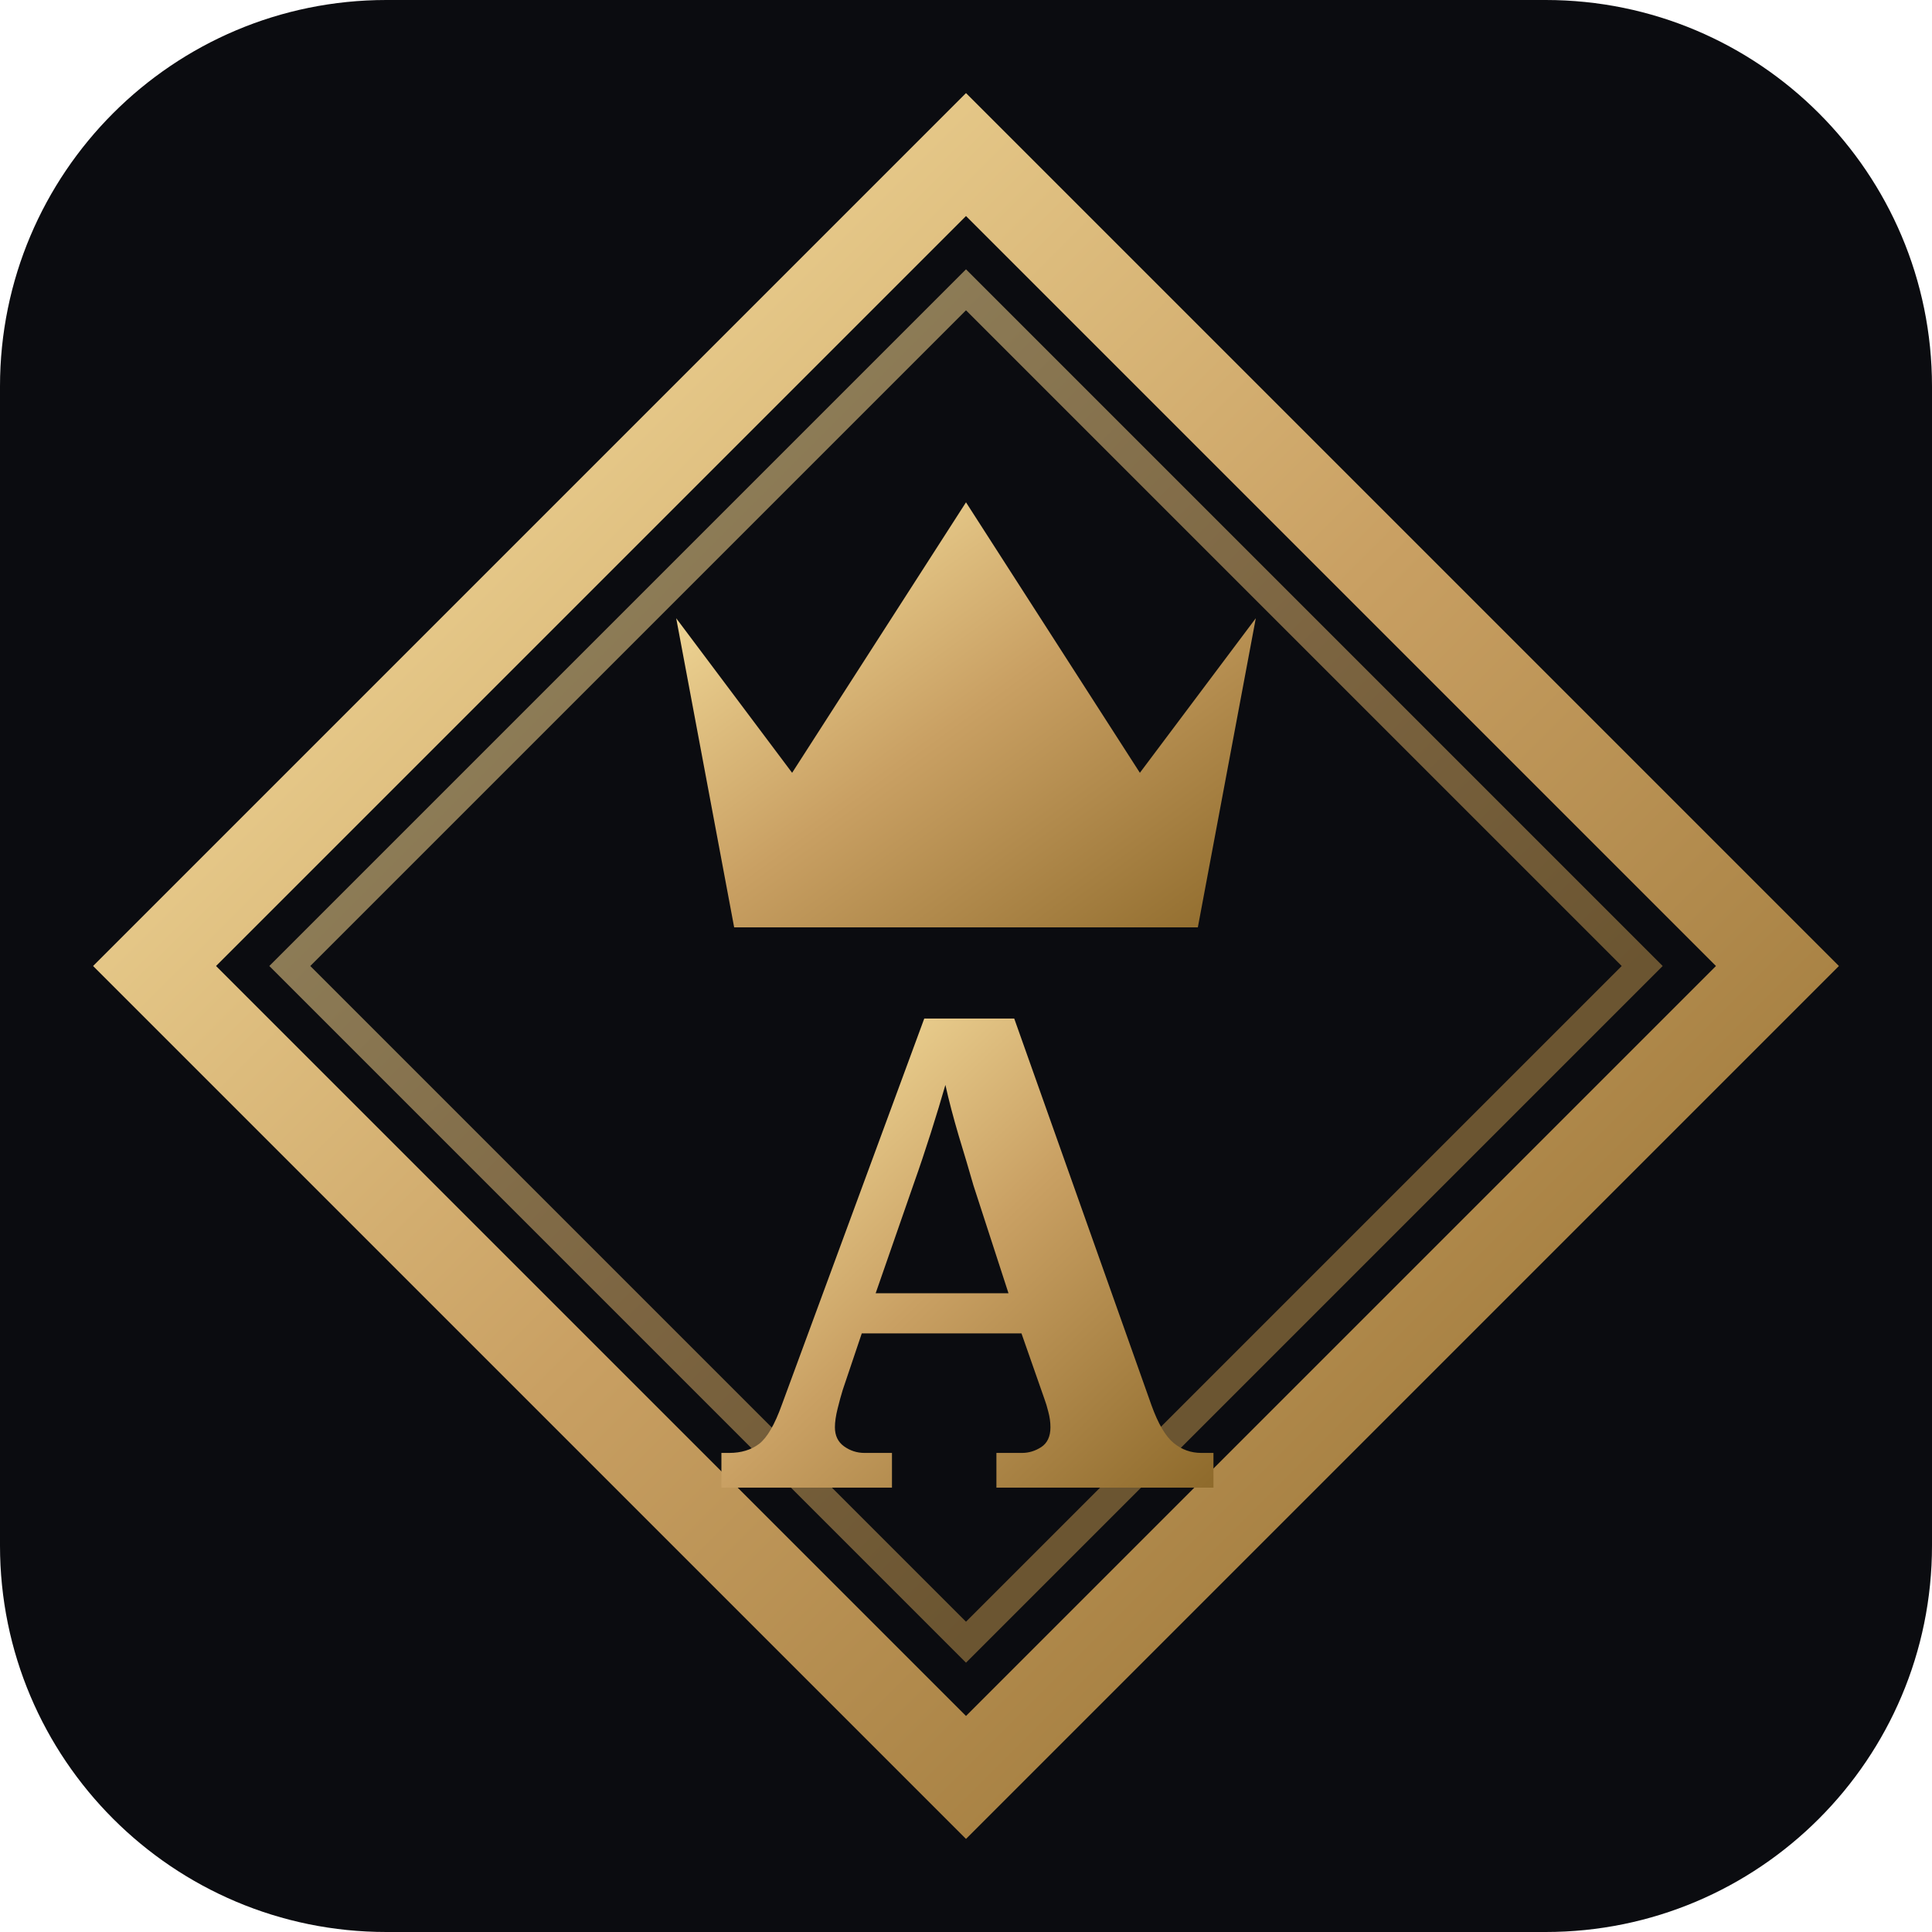
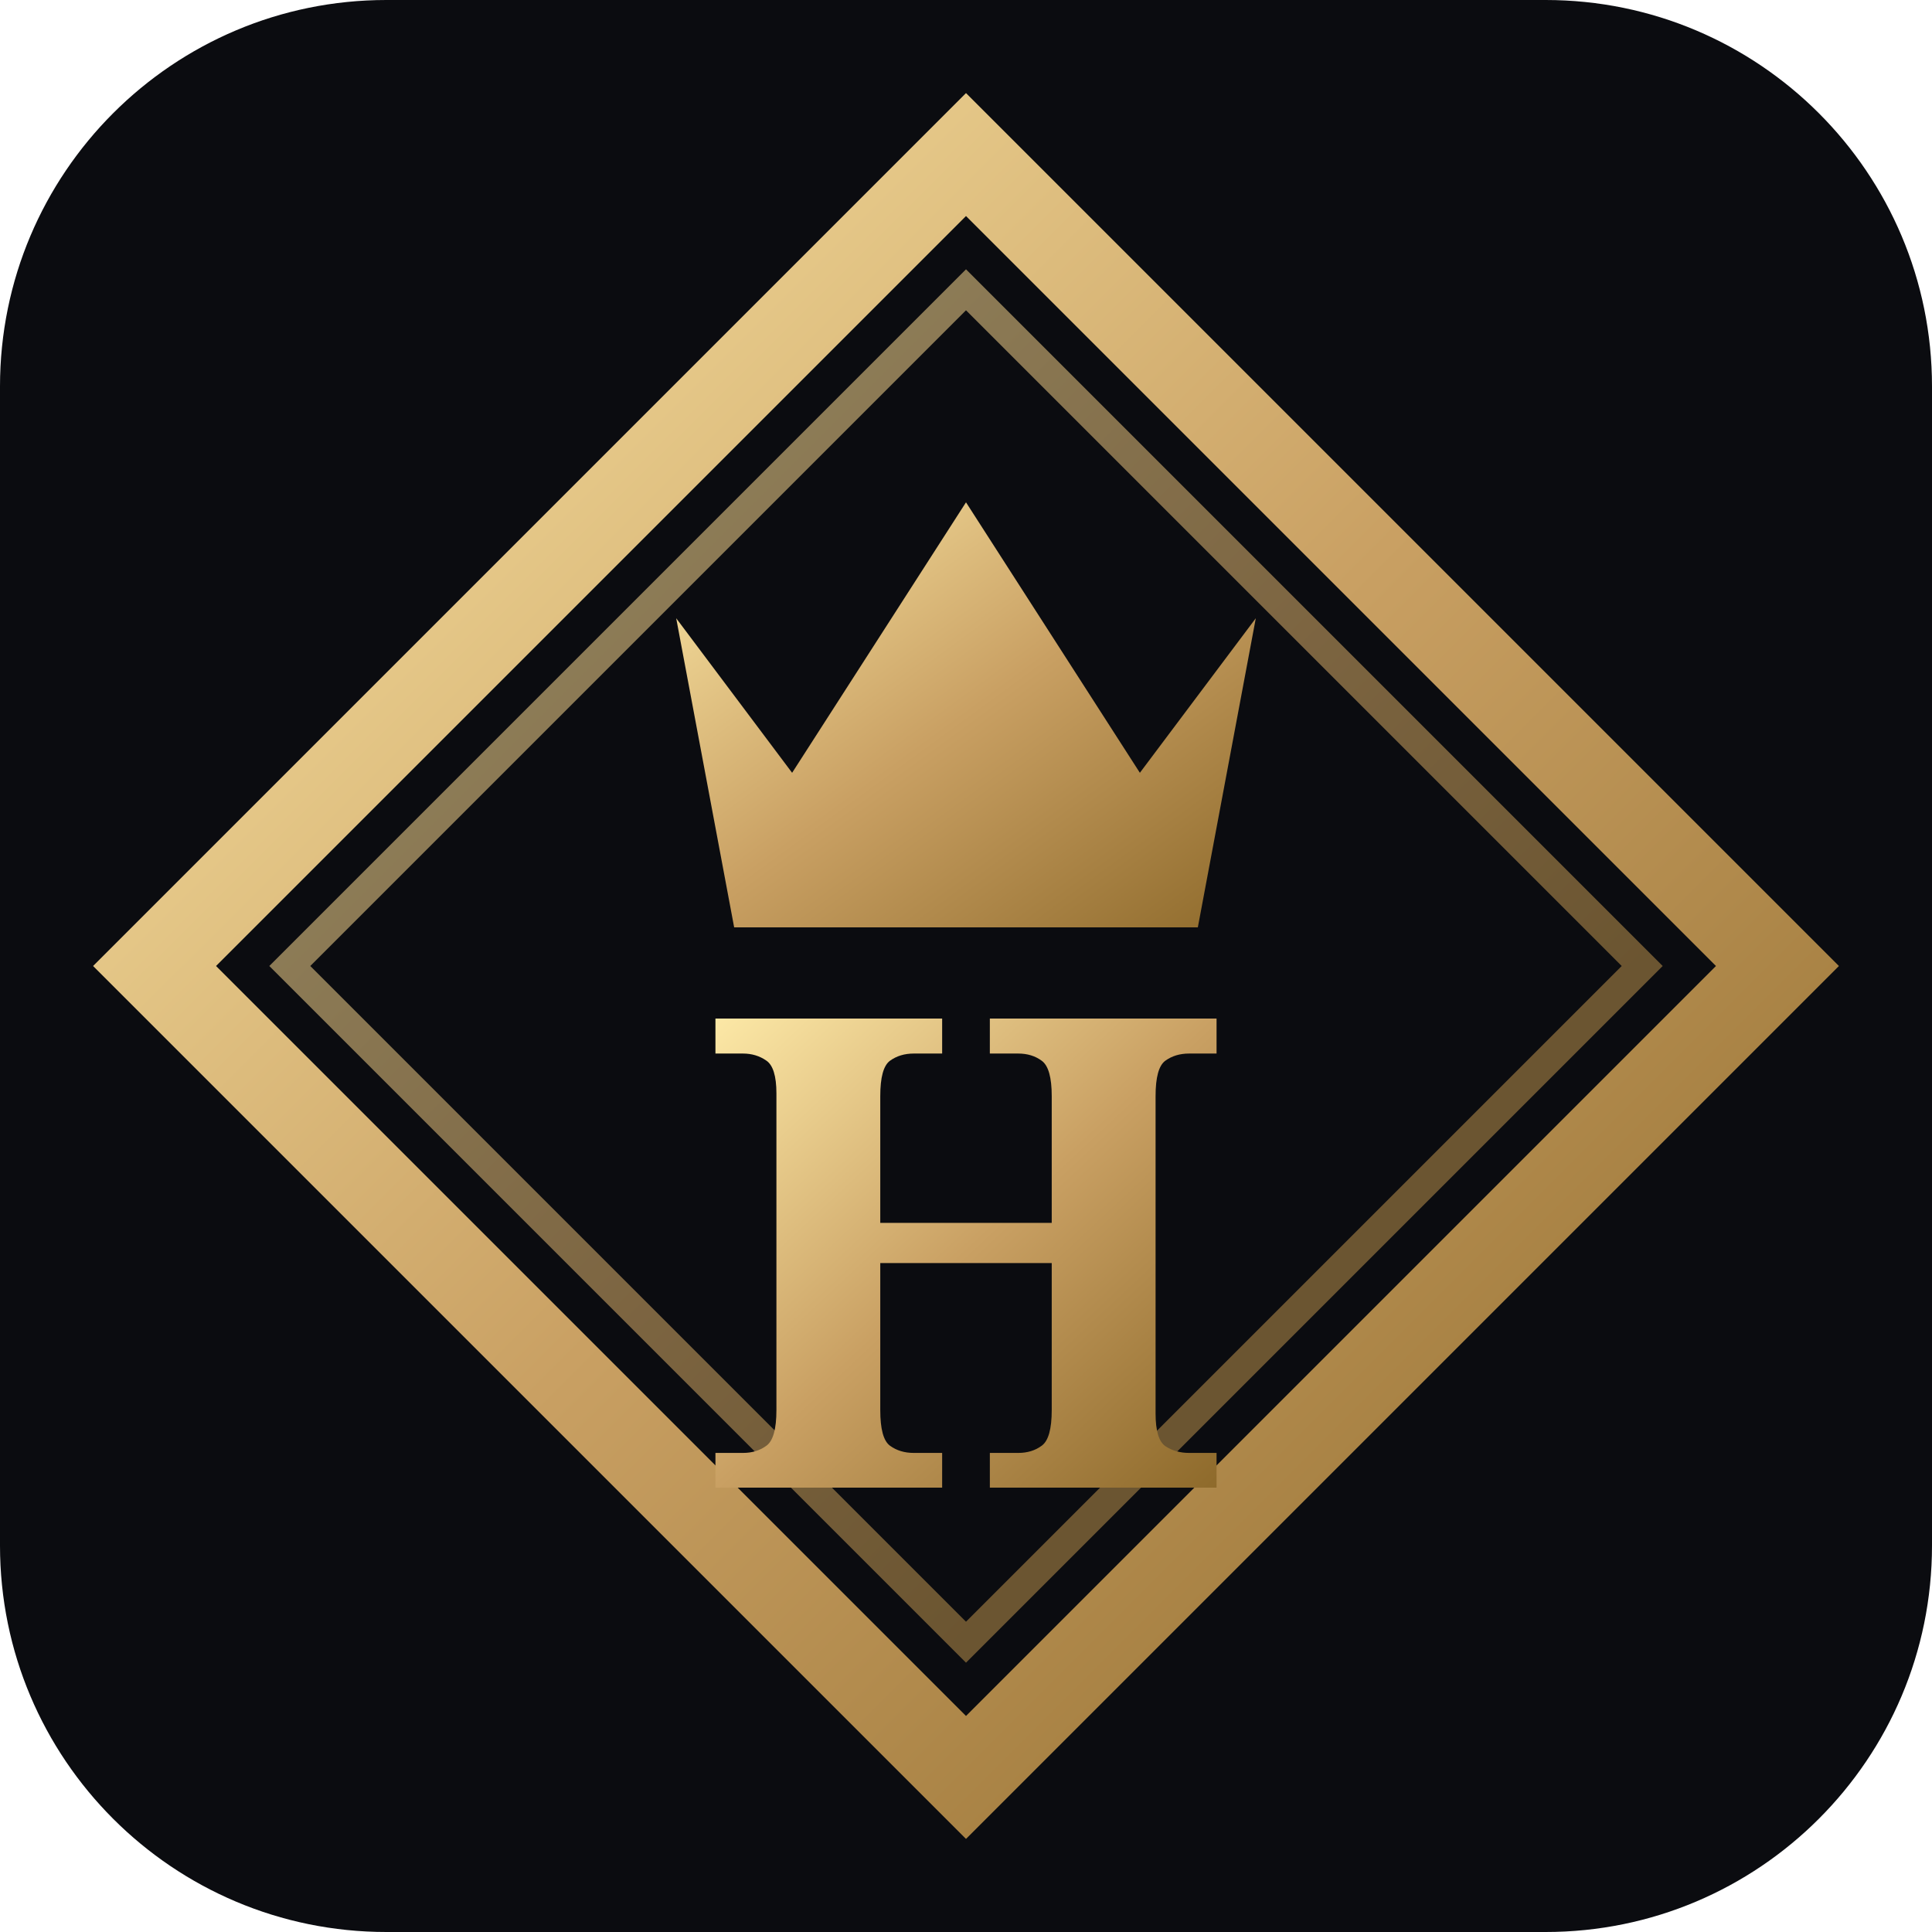
<svg xmlns="http://www.w3.org/2000/svg" viewBox="0 0 100 100" width="64" height="64">
  <rect width="100" height="100" rx="20" fill="#0B0C10" />
  <linearGradient id="favGold" x1="0%" y1="0%" x2="100%" y2="100%">
    <stop offset="0%" stop-color="#FCE8A6" />
    <stop offset="50%" stop-color="#C9A063" />
    <stop offset="100%" stop-color="#8E6A2B" />
  </linearGradient>
  <polygon points="50,8 92,50 50,92 8,50" fill="none" stroke="url(#favGold)" stroke-width="4.5" />
  <polygon points="50,15 85,50 50,85 15,50" fill="none" stroke="url(#favGold)" stroke-width="1.5" opacity="0.6" />
  <path d="M35 32 L41 40 L50 26 L59 40 L65 32 L62 48 L38 48 Z" fill="url(#favGold)" />
-   <text x="50" y="77" font-family="Georgia, serif" font-size="34" font-weight="bold" fill="url(#favGold)" text-anchor="middle">A</text>
+   <text x="50" y="77" font-family="Georgia, serif" font-size="34" font-weight="bold" fill="url(#favGold)" text-anchor="middle">H</text>
</svg>
